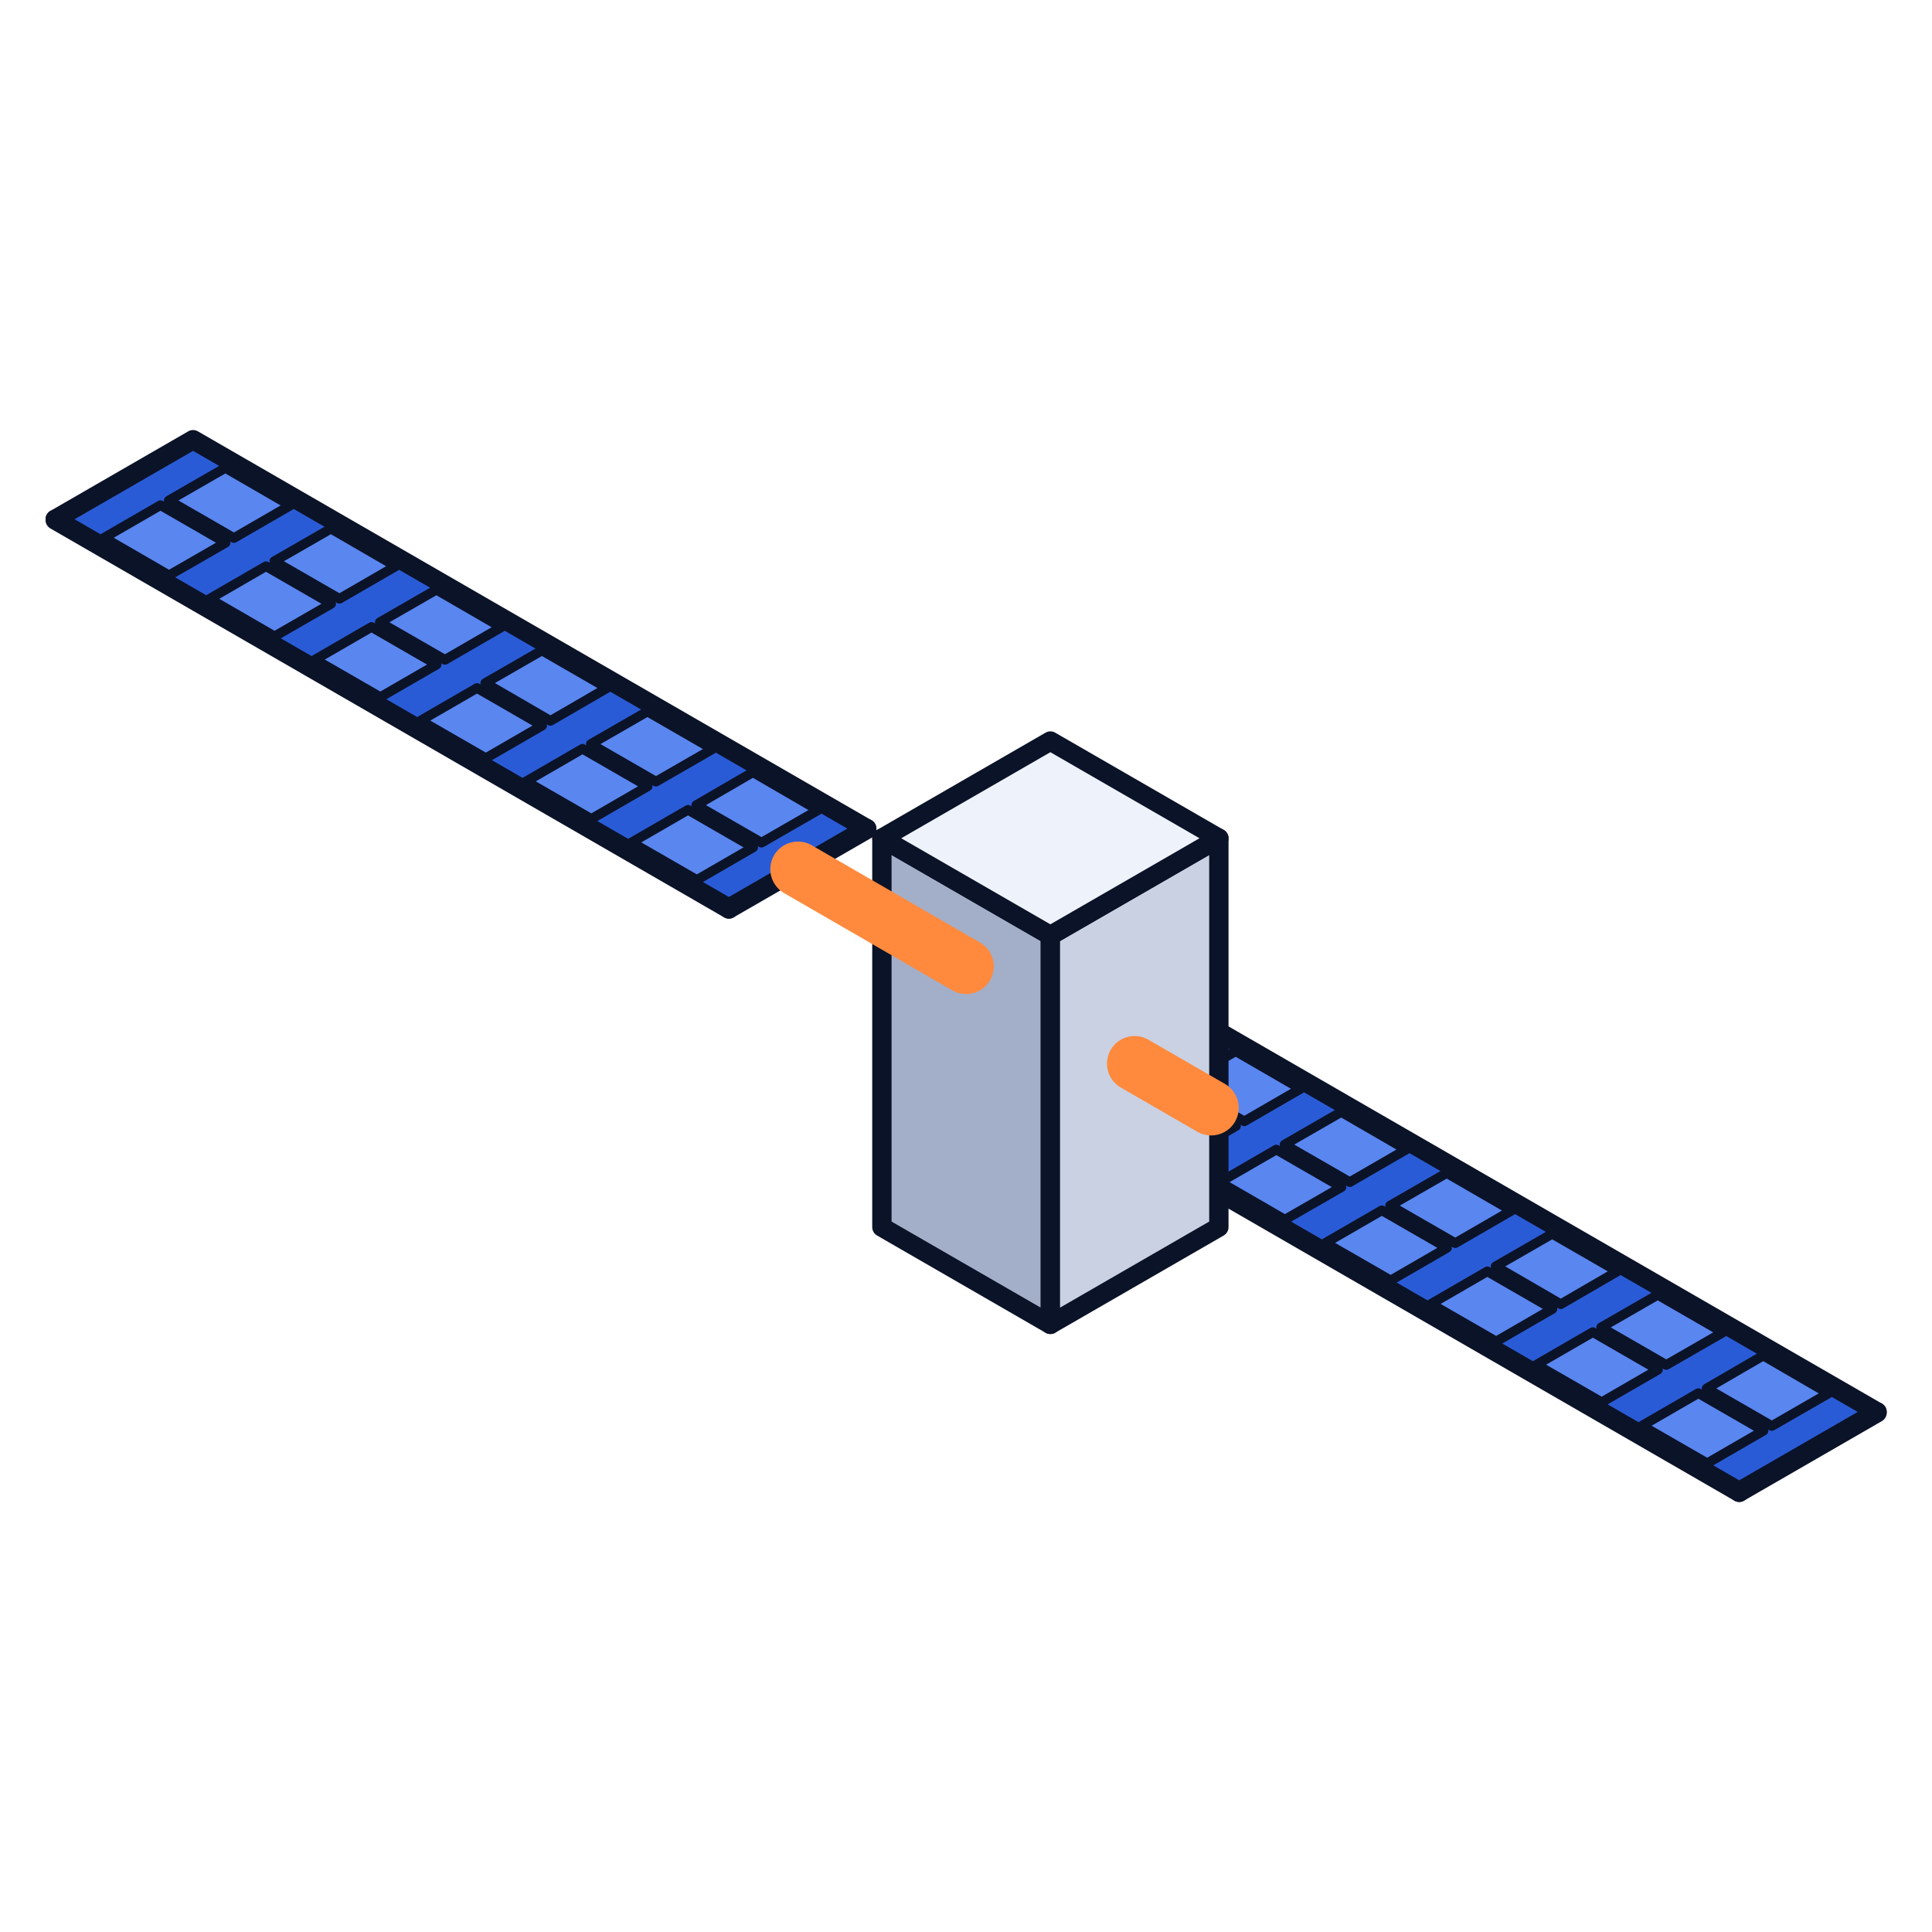
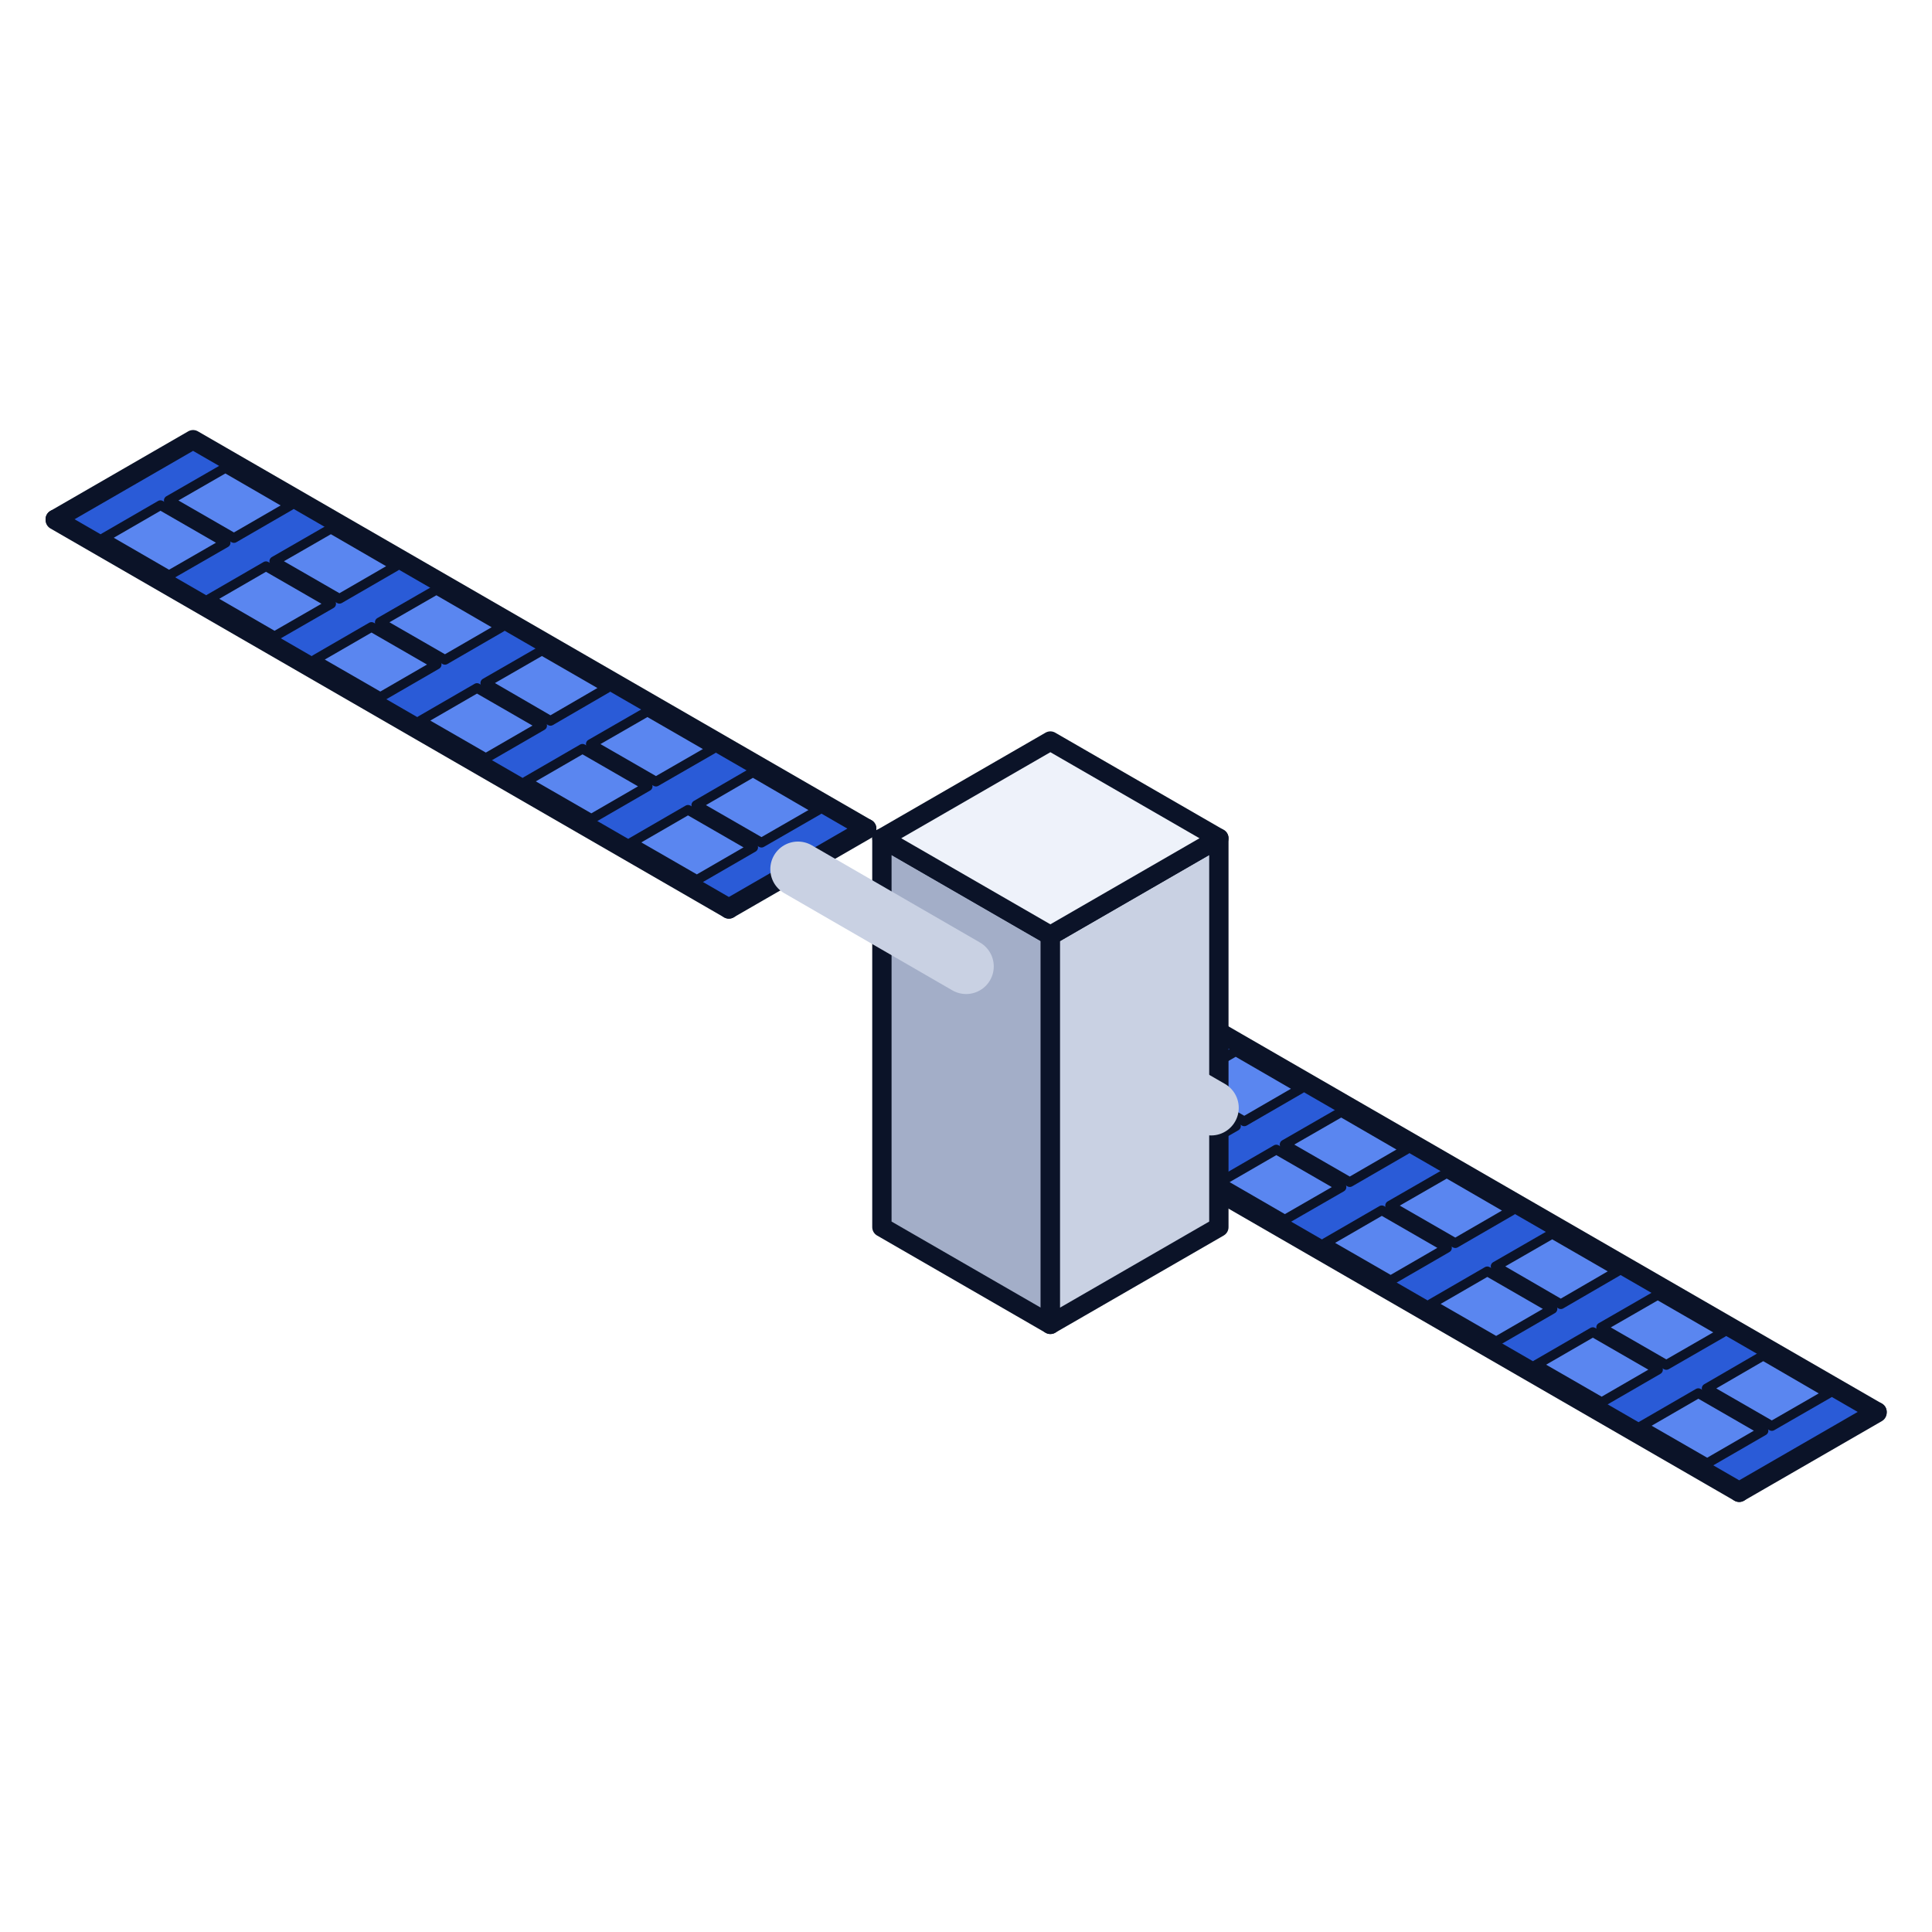
<svg xmlns="http://www.w3.org/2000/svg" viewBox="-38.03 -40.91 69.95 69.95">
  <polygon points="-36.03,-22.08 -11.64,-8.00 -11.64,-8.03 -36.03,-22.11" fill="#1c3f9e" stroke="#0b1328" stroke-width="0.7" stroke-linejoin="round" />
  <polygon points="-6.65,-10.88 -11.64,-8.00 -11.64,-8.03 -6.65,-10.91" fill="#2a5bd7" stroke="#0b1328" stroke-width="0.7" stroke-linejoin="round" />
  <polygon points="-31.04,-24.99 -6.65,-10.91 -11.64,-8.03 -36.03,-22.11" fill="#2a5bd7" stroke="#0b1328" stroke-width="0.7" stroke-linejoin="round" />
  <polygon points="-29.87,-23.97 -27.52,-22.61 -29.56,-21.43 -31.92,-22.79" fill="#5a86f0" stroke="#0b1328" stroke-width="0.35" stroke-linejoin="round" />
  <polygon points="-32.22,-22.62 -29.86,-21.26 -31.91,-20.08 -34.26,-21.44" fill="#5a86f0" stroke="#0b1328" stroke-width="0.35" stroke-linejoin="round" />
  <polygon points="-26.05,-21.77 -23.70,-20.41 -25.74,-19.23 -28.10,-20.59" fill="#5a86f0" stroke="#0b1328" stroke-width="0.35" stroke-linejoin="round" />
  <polygon points="-28.40,-20.41 -26.04,-19.05 -28.09,-17.87 -30.44,-19.23" fill="#5a86f0" stroke="#0b1328" stroke-width="0.35" stroke-linejoin="round" />
  <polygon points="-22.23,-19.56 -19.88,-18.20 -21.92,-17.02 -24.28,-18.38" fill="#5a86f0" stroke="#0b1328" stroke-width="0.35" stroke-linejoin="round" />
  <polygon points="-24.58,-18.21 -22.22,-16.85 -24.26,-15.67 -26.62,-17.03" fill="#5a86f0" stroke="#0b1328" stroke-width="0.35" stroke-linejoin="round" />
  <polygon points="-18.41,-17.36 -16.05,-16.00 -18.10,-14.81 -20.46,-16.18" fill="#5a86f0" stroke="#0b1328" stroke-width="0.35" stroke-linejoin="round" />
  <polygon points="-20.76,-16.00 -18.40,-14.64 -20.44,-13.46 -22.80,-14.82" fill="#5a86f0" stroke="#0b1328" stroke-width="0.35" stroke-linejoin="round" />
  <polygon points="-14.59,-15.15 -12.23,-13.79 -14.28,-12.61 -16.64,-13.97" fill="#5a86f0" stroke="#0b1328" stroke-width="0.35" stroke-linejoin="round" />
  <polygon points="-16.94,-13.80 -14.58,-12.44 -16.62,-11.26 -18.98,-12.62" fill="#5a86f0" stroke="#0b1328" stroke-width="0.35" stroke-linejoin="round" />
  <polygon points="-10.77,-12.95 -8.41,-11.58 -10.46,-10.40 -12.82,-11.76" fill="#5a86f0" stroke="#0b1328" stroke-width="0.35" stroke-linejoin="round" />
  <polygon points="-13.12,-11.59 -10.76,-10.23 -12.80,-9.05 -15.16,-10.41" fill="#5a86f0" stroke="#0b1328" stroke-width="0.35" stroke-linejoin="round" />
  <polygon points="0.55,-0.96 24.94,13.12 24.94,13.09 0.55,-0.99" fill="#1c3f9e" stroke="#0b1328" stroke-width="0.7" stroke-linejoin="round" />
  <polygon points="29.93,10.24 24.94,13.12 24.94,13.09 29.93,10.21" fill="#2a5bd7" stroke="#0b1328" stroke-width="0.7" stroke-linejoin="round" />
  <polygon points="5.54,-3.87 29.93,10.21 24.94,13.09 0.55,-0.99" fill="#2a5bd7" stroke="#0b1328" stroke-width="0.7" stroke-linejoin="round" />
  <polygon points="6.71,-2.85 9.06,-1.49 7.02,-0.31 4.66,-1.67" fill="#5a86f0" stroke="#0b1328" stroke-width="0.35" stroke-linejoin="round" />
  <polygon points="4.36,-1.50 6.72,-0.14 4.67,1.04 2.32,-0.32" fill="#5a86f0" stroke="#0b1328" stroke-width="0.35" stroke-linejoin="round" />
  <polygon points="10.53,-0.65 12.88,0.71 10.84,1.89 8.48,0.53" fill="#5a86f0" stroke="#0b1328" stroke-width="0.35" stroke-linejoin="round" />
  <polygon points="8.18,0.71 10.54,2.07 8.49,3.25 6.14,1.89" fill="#5a86f0" stroke="#0b1328" stroke-width="0.35" stroke-linejoin="round" />
  <polygon points="14.35,1.56 16.70,2.92 14.66,4.10 12.30,2.74" fill="#5a86f0" stroke="#0b1328" stroke-width="0.35" stroke-linejoin="round" />
  <polygon points="12.00,2.91 14.36,4.27 12.32,5.45 9.96,4.09" fill="#5a86f0" stroke="#0b1328" stroke-width="0.35" stroke-linejoin="round" />
  <polygon points="18.17,3.76 20.53,5.12 18.48,6.31 16.12,4.94" fill="#5a86f0" stroke="#0b1328" stroke-width="0.35" stroke-linejoin="round" />
  <polygon points="15.82,5.12 18.18,6.48 16.14,7.66 13.78,6.30" fill="#5a86f0" stroke="#0b1328" stroke-width="0.35" stroke-linejoin="round" />
  <polygon points="21.99,5.97 24.35,7.33 22.30,8.51 19.94,7.15" fill="#5a86f0" stroke="#0b1328" stroke-width="0.35" stroke-linejoin="round" />
  <polygon points="19.64,7.32 22.00,8.68 19.96,9.86 17.60,8.50" fill="#5a86f0" stroke="#0b1328" stroke-width="0.35" stroke-linejoin="round" />
  <polygon points="25.81,8.17 28.17,9.54 26.12,10.72 23.76,9.36" fill="#5a86f0" stroke="#0b1328" stroke-width="0.35" stroke-linejoin="round" />
  <polygon points="23.46,9.53 25.82,10.89 23.78,12.07 21.42,10.71" fill="#5a86f0" stroke="#0b1328" stroke-width="0.35" stroke-linejoin="round" />
  <polygon points="-6.10,3.52 0.00,7.04 0.00,-7.04 -6.10,-10.56" fill="#a3aec8" stroke="#0b1328" stroke-width="0.7" stroke-linejoin="round" />
  <polygon points="6.10,3.52 0.00,7.04 0.00,-7.04 6.10,-10.56" fill="#c9d1e3" stroke="#0b1328" stroke-width="0.7" stroke-linejoin="round" />
  <polygon points="0.00,-14.08 6.10,-10.56 0.00,-7.04 -6.10,-10.56" fill="#eef2fa" stroke="#0b1328" stroke-width="0.7" stroke-linejoin="round" />
-   <line x1="-9.14" y1="-9.44" x2="-3.05" y2="-5.92" stroke="#ff8a3d" stroke-width="2" stroke-linecap="round" />
-   <line x1="3.05" y1="-2.40" x2="5.82" y2="-0.80" stroke="#ff8a3d" stroke-width="2" stroke-linecap="round" />
+   <line x1="-9.14" y1="-9.44" x2="-3.05" y2="-5.92" stroke="#c9d1e3" stroke-width="2" stroke-linecap="round" />
+   <line x1="3.05" y1="-2.40" x2="5.82" y2="-0.80" stroke="#c9d1e3" stroke-width="2" stroke-linecap="round" />
</svg>
